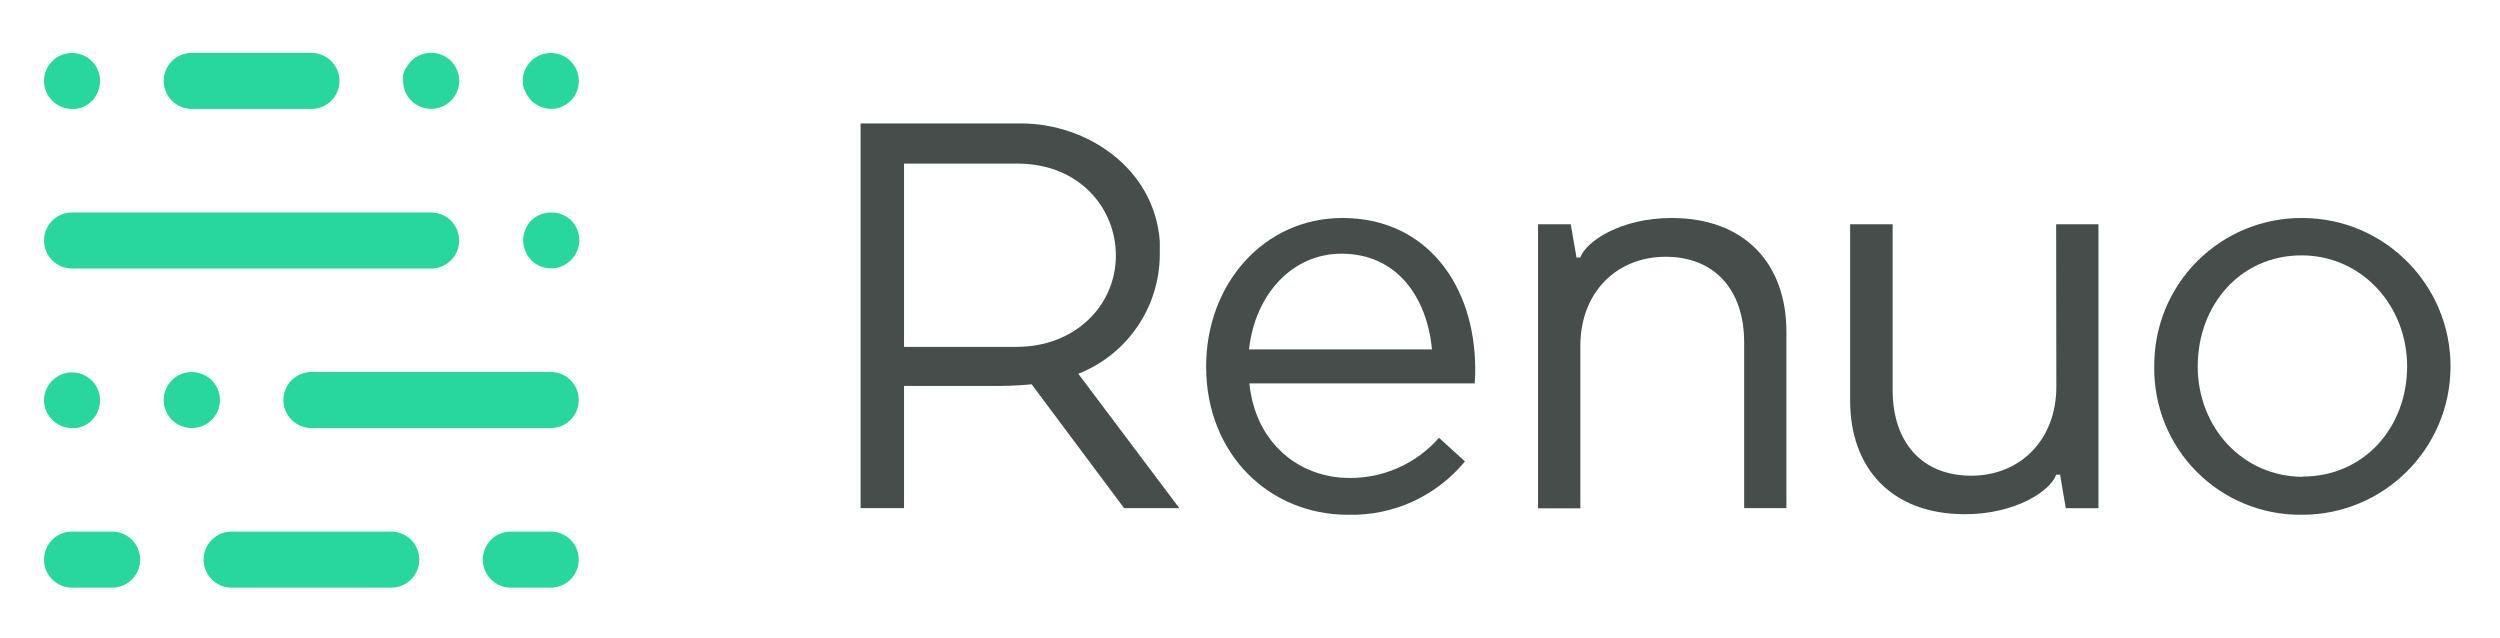
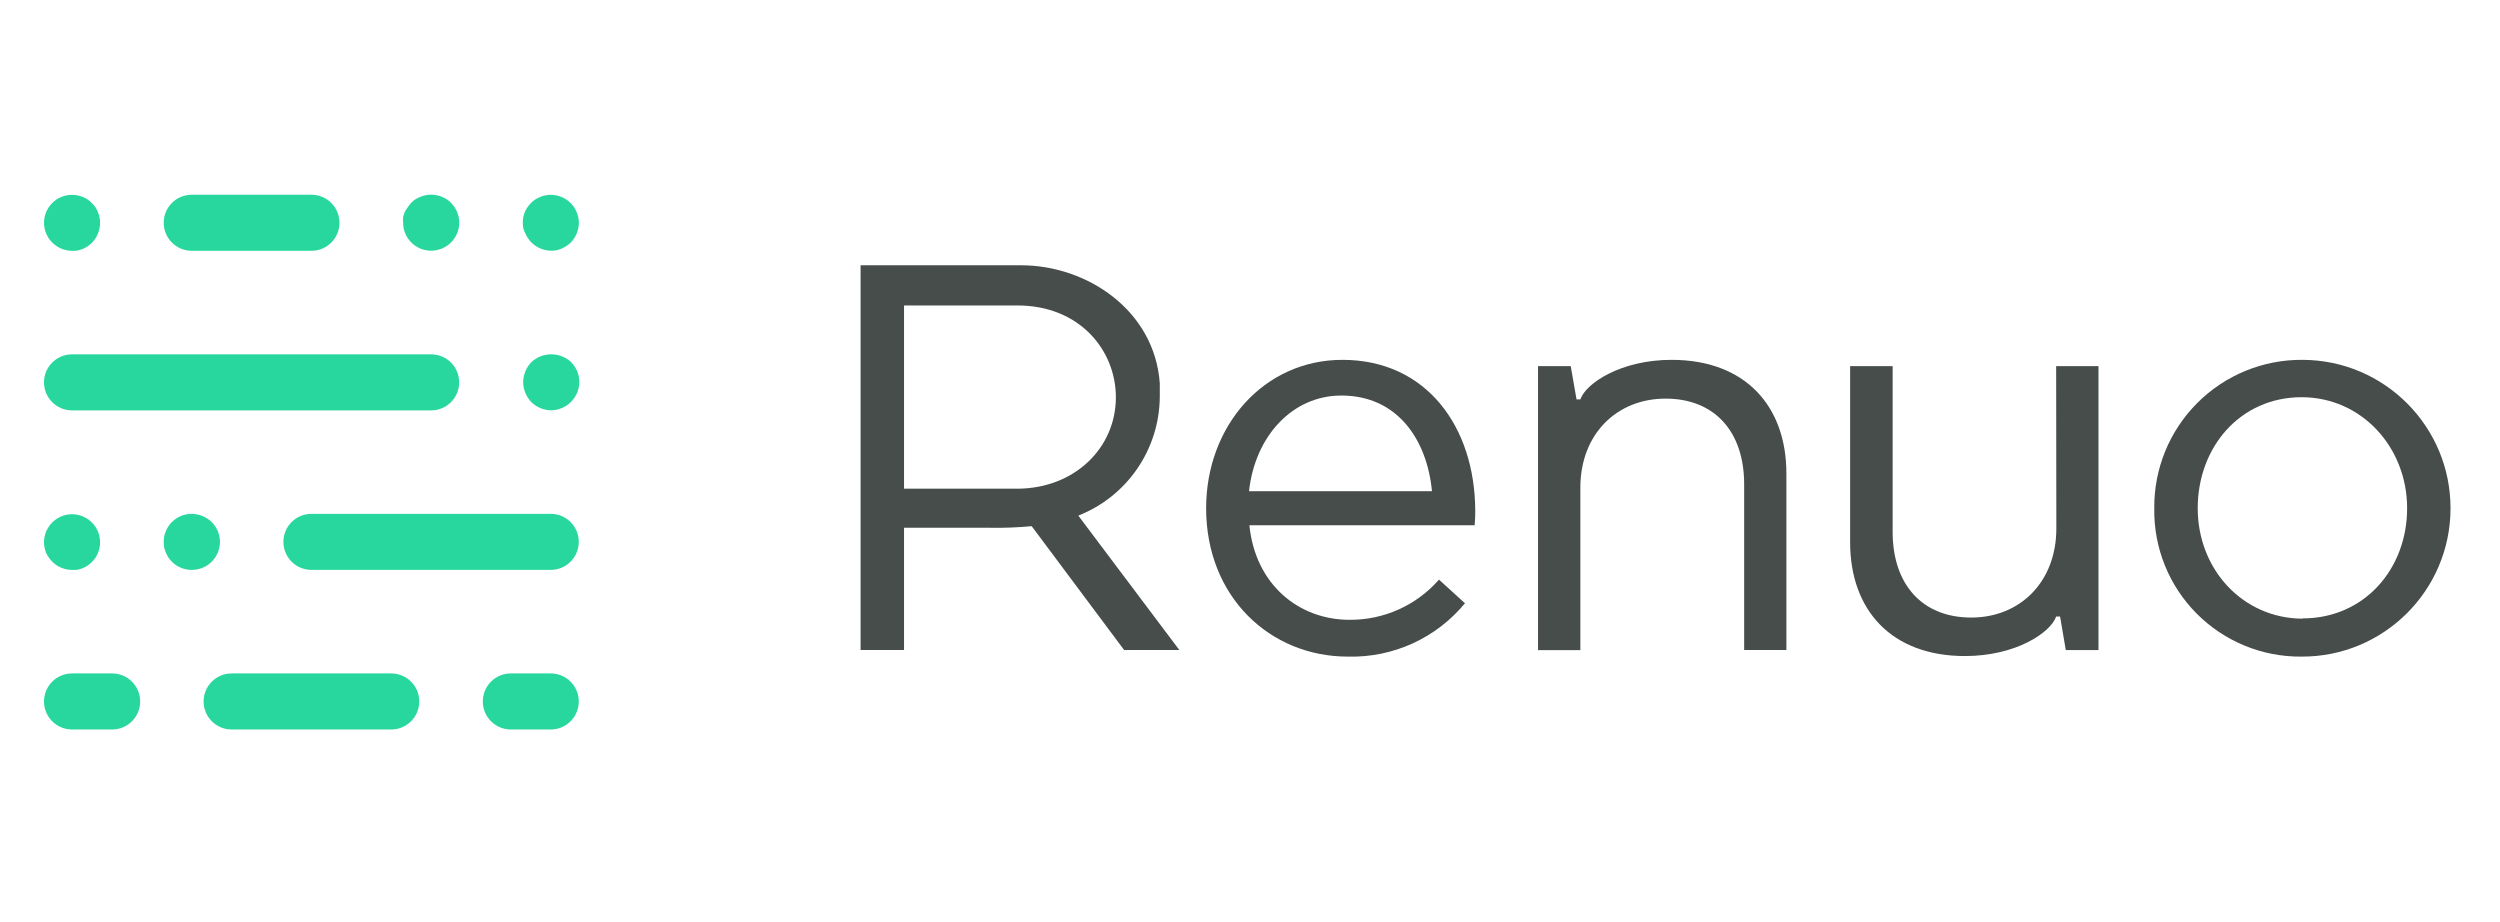
- <svg xmlns="http://www.w3.org/2000/svg" viewBox="0 0 267.55 68.21">
+ <svg xmlns="http://www.w3.org/2000/svg" fill="none" height="70" width="190" viewBox="0 0 267.55 68.21">
  <path d="m124.12 27.28c0-.33 0-1.11 0-1.45-.56-7.8-7.79-12.62-14.84-12.62h-17.18v41.17h4.65v-13.08h9.08a40.41 40.41 0 0 0 4.58-.17l9.89 13.25h5.91l-10.81-14.38a13.76 13.76 0 0 0 8.72-12.72zm-27.37 9.84v-19.61h12.14c6.64 0 10.53 4.78 10.53 9.83 0 5.41-4.42 9.78-10.59 9.78z" fill="#464d4a" />
  <path d="m143.67 23.33c-8.41 0-14.59 7.06-14.59 15.88 0 9.47 6.82 15.88 15.17 15.88a15.7 15.7 0 0 0 12.53-5.71l-2.78-2.53a12.58 12.58 0 0 1 -9.59 4.3c-5.35 0-10.06-3.71-10.7-10.12h24.11c.06-.7.06-1.17.06-1.59-.04-8.94-5.22-16.11-14.21-16.11zm-10 14.06c.64-5.89 4.64-10.24 9.88-10.24 6 0 9.17 4.71 9.7 10.24z" fill="#464d4a" />
  <path d="m178.89 23.33c-5.44 0-9.18 2.52-9.76 4.23h-.41l-.62-3.56h-3.5v30.4h4.53v-17.4c0-5.7 3.88-9.52 9.12-9.52s8.41 3.52 8.41 9.17v17.73h4.52v-18.88c0-7.23-4.4-12.17-12.29-12.17z" fill="#464d4a" />
  <path d="m220.07 41.38c0 5.71-3.88 9.53-9.11 9.53s-8.41-3.53-8.41-9.17v-17.74h-4.55v18.85c0 7.24 4.4 12.18 12.29 12.18 5.45 0 9.18-2.52 9.76-4.23h.42l.61 3.59h3.5v-30.39h-4.53z" fill="#464d4a" />
  <path d="m246.43 23.33a15.74 15.74 0 0 0 -15.88 15.88 15.61 15.61 0 0 0 15.77 15.88 15.88 15.88 0 0 0 .11-31.76zm0 27.7c-6.43-.03-11.23-5.29-11.23-11.82s4.53-11.88 11.12-11.88c6.41 0 11.29 5.35 11.29 11.88s-4.61 11.79-11.18 11.79z" fill="#464d4a" />
  <g fill="#27d79d">
    <path d="m59 11.65a2.88 2.88 0 0 1 -.59-.06 3.62 3.62 0 0 1 -.56-.17 3.25 3.25 0 0 1 -.52-.28 2.74 2.74 0 0 1 -.83-.83 3.15 3.15 0 0 1 -.28-.51 3.62 3.62 0 0 1 -.22-.56 3.51 3.51 0 0 1 0-1.18 3.62 3.62 0 0 1 .17-.56 3.74 3.74 0 0 1 .28-.5 3.16 3.16 0 0 1 .37-.45 2.82 2.82 0 0 1 .46-.38 3.2 3.2 0 0 1 .52-.27 2.78 2.78 0 0 1 .56-.17 2.88 2.88 0 0 1 1.17 0 2.78 2.78 0 0 1 .56.17 3.2 3.2 0 0 1 .52.27 3.32 3.32 0 0 1 .46.38 4 4 0 0 1 .37.45 2.86 2.86 0 0 1 .27.52 2.81 2.81 0 0 1 .18.56 3 3 0 0 1 .06.59 3.06 3.06 0 0 1 -.88 2.12 3.22 3.22 0 0 1 -1 .65 3.62 3.62 0 0 1 -.56.17 2.86 2.86 0 0 1 -.51.04z" />
    <path d="m46.14 11.65a3 3 0 0 1 -3-3 3.92 3.92 0 0 1 0-.59 2.81 2.81 0 0 1 .18-.56 2.86 2.86 0 0 1 .32-.5 3.23 3.23 0 0 1 .36-.47 2.74 2.74 0 0 1 .45-.38 3.2 3.2 0 0 1 .55-.27 2.78 2.78 0 0 1 .56-.17 2.88 2.88 0 0 1 1.17 0 2.78 2.78 0 0 1 .56.17 3.2 3.2 0 0 1 .52.27 2.82 2.82 0 0 1 .46.38 3.16 3.16 0 0 1 .37.45 3.74 3.74 0 0 1 .28.52 3.62 3.62 0 0 1 .17.56 2.93 2.93 0 0 1 0 1.18 3.62 3.62 0 0 1 -.17.56 3.15 3.15 0 0 1 -.28.51 2.74 2.74 0 0 1 -.83.83 3.25 3.25 0 0 1 -.52.28 3.62 3.62 0 0 1 -.56.17 2.86 2.86 0 0 1 -.59.06z" />
    <path d="m59 28.73a3.07 3.07 0 0 1 -2.13-.87 3.22 3.22 0 0 1 -.65-1 3.62 3.62 0 0 1 -.17-.56 2.88 2.88 0 0 1 0-1.17 3.62 3.62 0 0 1 .17-.56 3.22 3.22 0 0 1 .65-1 3.13 3.13 0 0 1 4.25 0 4.14 4.14 0 0 1 .37.46 3.25 3.25 0 0 1 .28.52 3.62 3.62 0 0 1 .17.56 2.88 2.88 0 0 1 0 1.17 3.62 3.62 0 0 1 -.17.56 3.25 3.25 0 0 1 -.28.52 4.14 4.14 0 0 1 -.37.46 3.07 3.07 0 0 1 -2.12.91z" />
    <path d="m7.71 28.74a3 3 0 0 1 0-6h38.43a3 3 0 0 1 0 6z" />
    <path d="m58.94 45.81h-25.61a3 3 0 0 1 0-6h25.61a3 3 0 0 1 0 6z" />
    <path d="m7.71 11.66a3 3 0 0 1 -.59-.06 3.62 3.62 0 0 1 -.56-.17 3.15 3.15 0 0 1 -.51-.28 2.76 2.76 0 0 1 -.46-.37 3 3 0 0 1 -.88-2.12 2.88 2.88 0 0 1 .06-.59 3.62 3.62 0 0 1 .17-.56 3.25 3.25 0 0 1 .28-.51 2.69 2.69 0 0 1 .37-.45 2.82 2.82 0 0 1 .46-.38 2.49 2.49 0 0 1 .51-.27 2.78 2.78 0 0 1 .56-.17 2.93 2.93 0 0 1 1.18 0 2.78 2.78 0 0 1 .56.17 2.86 2.86 0 0 1 .52.27 3.23 3.23 0 0 1 .45.38 2.74 2.74 0 0 1 .38.45 3.2 3.2 0 0 1 .27.52 2.78 2.78 0 0 1 .17.56 2.88 2.88 0 0 1 0 1.17 2.6 2.6 0 0 1 -.17.56 2.8 2.8 0 0 1 -.65 1 3.16 3.16 0 0 1 -.45.37 3.74 3.74 0 0 1 -.52.28 3.62 3.62 0 0 1 -.56.17 3 3 0 0 1 -.59.03z" />
    <path d="m33.33 11.66h-12.81a3 3 0 0 1 0-6h12.81a3 3 0 0 1 0 6z" />
    <path d="m12 62.89h-4.29a3 3 0 1 1 0-6h4.29a3 3 0 1 1 0 6z" />
    <path d="m41.87 62.89h-17.08a3 3 0 0 1 0-6h17.08a3 3 0 0 1 0 6z" />
    <path d="m20.52 45.81a3 3 0 0 1 -2.13-.88 4 4 0 0 1 -.37-.45 2.86 2.86 0 0 1 -.27-.52 2.81 2.81 0 0 1 -.18-.56 3.92 3.92 0 0 1 -.05-.59 3.79 3.79 0 0 1 .05-.58 2.9 2.9 0 0 1 .18-.57 2.49 2.49 0 0 1 .27-.51 3.38 3.38 0 0 1 .37-.46 3 3 0 0 1 2.71-.82 3.62 3.62 0 0 1 .56.17 3.22 3.22 0 0 1 1 .65 2.76 2.76 0 0 1 .37.46 3.15 3.15 0 0 1 .28.51 3.74 3.74 0 0 1 .17.57 2.86 2.86 0 0 1 .06.58 3 3 0 0 1 -.06.59 3.62 3.62 0 0 1 -.17.56 3.74 3.74 0 0 1 -.28.52 3.16 3.16 0 0 1 -.37.45 3.32 3.32 0 0 1 -.46.38 3.2 3.2 0 0 1 -.52.27 2.78 2.78 0 0 1 -.56.17 2.86 2.86 0 0 1 -.6.06z" />
    <path d="m7.71 45.81a3 3 0 0 1 -2.12-.88 3.16 3.16 0 0 1 -.37-.45 3.74 3.74 0 0 1 -.28-.48 3.62 3.62 0 0 1 -.17-.56 3 3 0 0 1 -.06-.59 2.86 2.86 0 0 1 .06-.58 3.74 3.74 0 0 1 .17-.57 3.15 3.15 0 0 1 .28-.51 2.76 2.76 0 0 1 .37-.46 3 3 0 0 1 2.71-.82 3.62 3.62 0 0 1 .56.17 3.74 3.74 0 0 1 .52.28 3.16 3.16 0 0 1 .45.37 2.82 2.82 0 0 1 .38.46 3.1 3.1 0 0 1 .27.51 3.16 3.16 0 0 1 .23 1.15 3 3 0 0 1 -.06.59 2.78 2.78 0 0 1 -.17.56 3.67 3.67 0 0 1 -.27.52 3.5 3.5 0 0 1 -.83.83 3.67 3.67 0 0 1 -.52.27 2.78 2.78 0 0 1 -.56.17 3 3 0 0 1 -.59.02z" />
    <path d="m58.94 62.89h-4.27a3 3 0 0 1 0-6h4.27a3 3 0 0 1 0 6z" />
  </g>
</svg>
